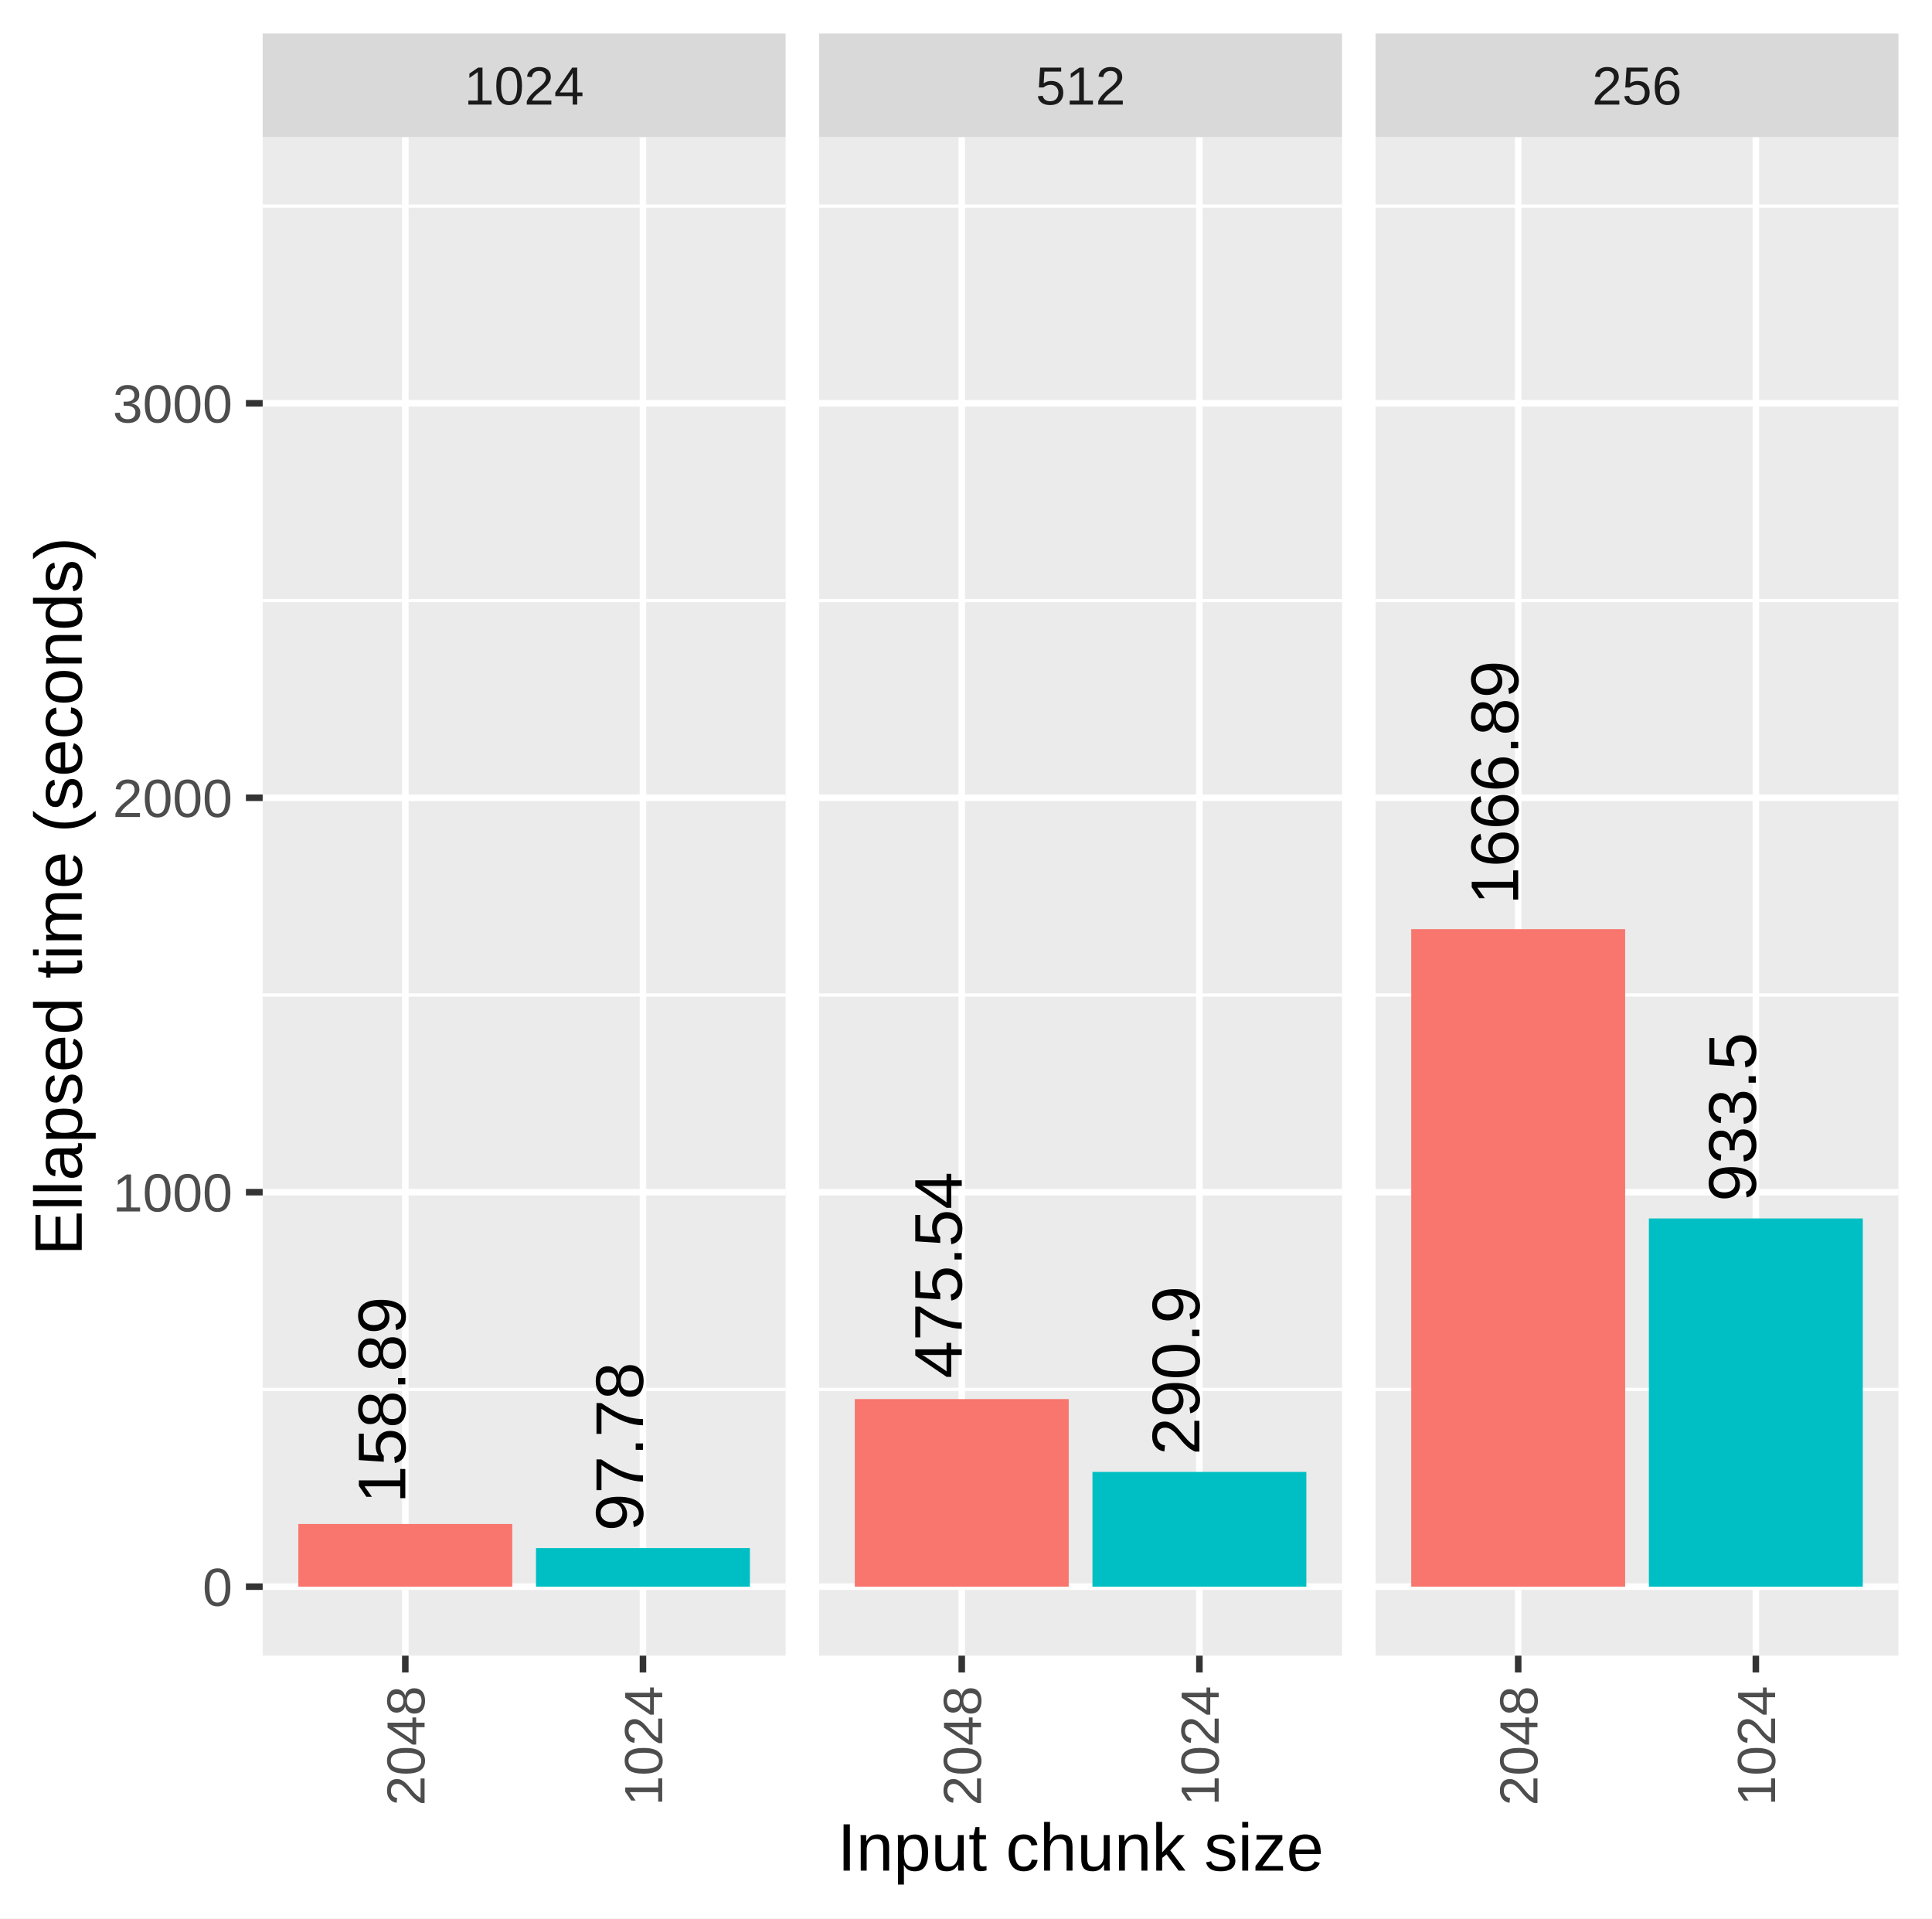
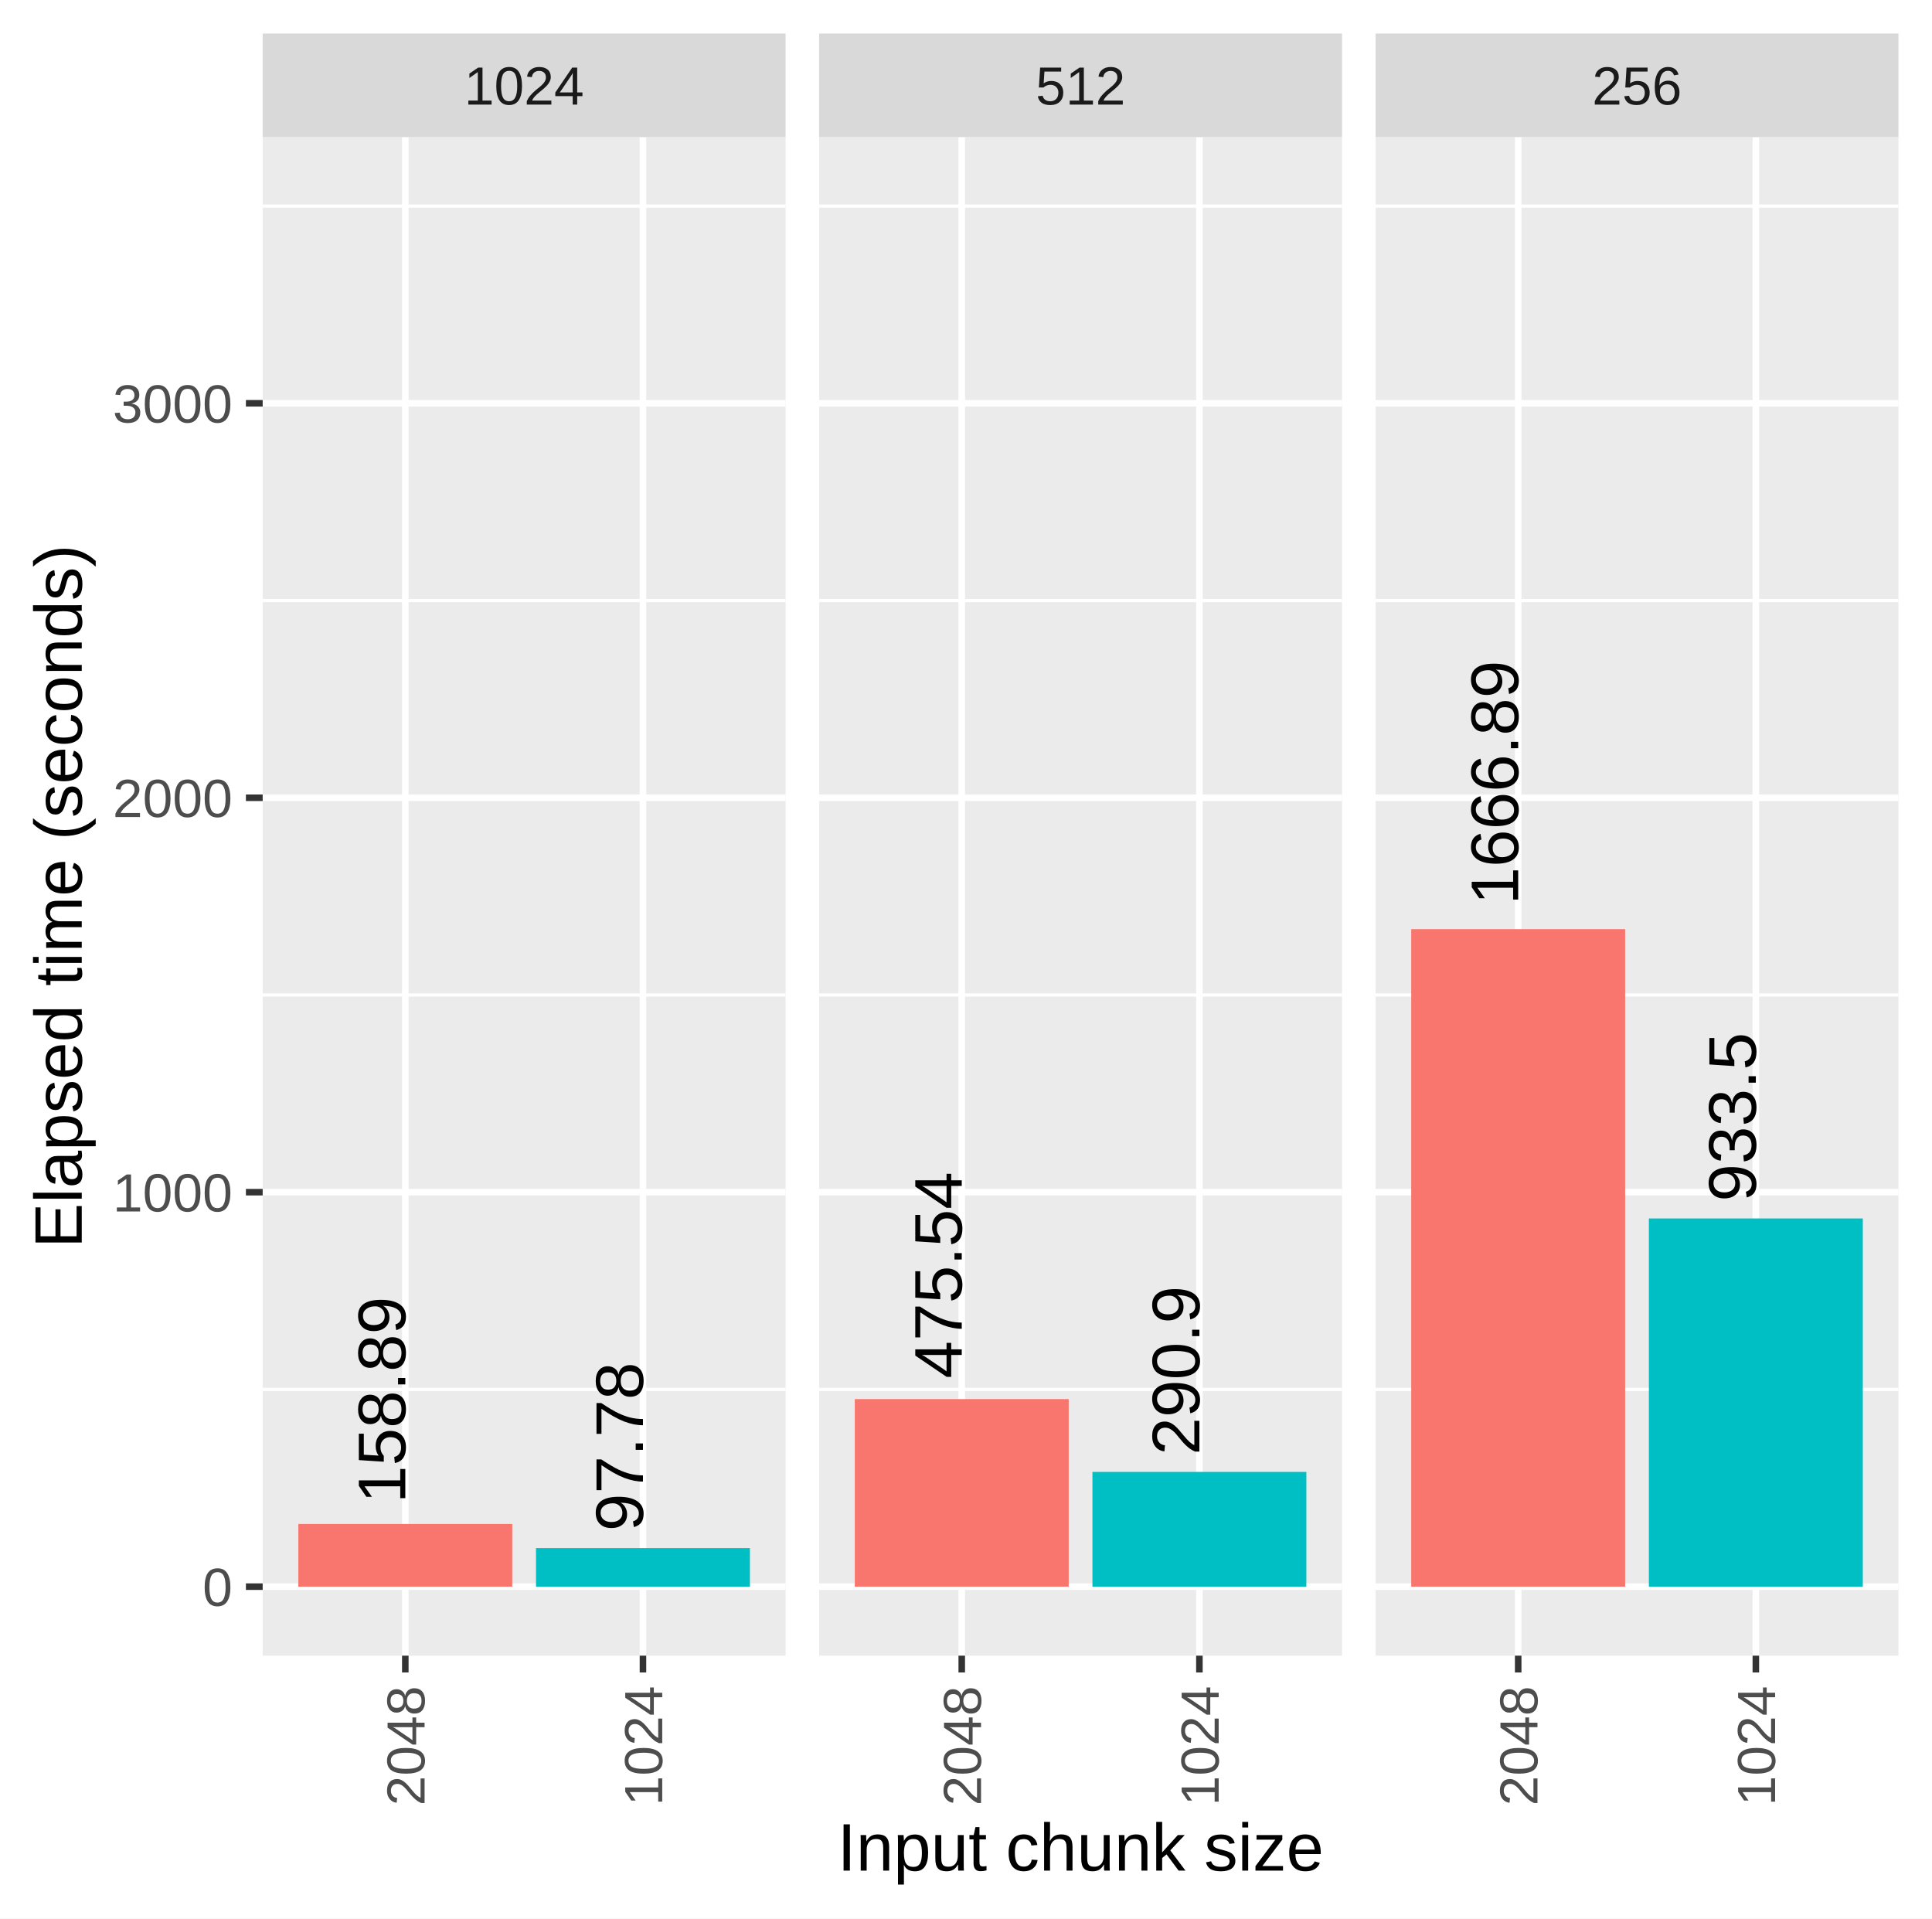
<svg xmlns="http://www.w3.org/2000/svg" class="svglite" width="315.75pt" height="313.50pt" viewBox="0 0 315.75 313.50">
  <defs>
    <style type="text/css">
    .svglite line, .svglite polyline, .svglite polygon, .svglite path, .svglite rect, .svglite circle {
      fill: none;
      stroke: #000000;
      stroke-linecap: round;
      stroke-linejoin: round;
      stroke-miterlimit: 10.00;
    }
    .svglite text {
      white-space: pre;
    }
  </style>
  </defs>
  <rect width="100%" height="100%" style="stroke: none; fill: #FFFFFF;" />
  <defs>
    <clipPath id="cpMC4wMHwzMTUuNzV8MC4wMHwzMTMuNTA=">
      <rect x="0.00" y="0.00" width="315.75" height="313.50" />
    </clipPath>
  </defs>
  <g clip-path="url(#cpMC4wMHwzMTUuNzV8MC4wMHwzMTMuNTA=)">
    <rect x="0" y="0" width="315.75" height="313.50" style="stroke-width: 1.07; stroke: #FFFFFF; fill: #FFFFFF;" />
  </g>
  <defs>
    <clipPath id="cpNDIuOTN8MTI4LjM5fDIyLjQwfDI3MC41Nw==">
      <rect x="42.93" y="22.40" width="85.46" height="248.17" />
    </clipPath>
  </defs>
  <g clip-path="url(#cpNDIuOTN8MTI4LjM5fDIyLjQwfDI3MC41Nw==)">
    <rect x="42.93" y="22.40" width="85.46" height="248.17" style="stroke-width: 1.07; stroke: none; fill: #EBEBEB;" />
    <polyline points="42.93,227.06 128.39,227.06 " style="stroke-width: 0.53; stroke: #FFFFFF; stroke-linecap: butt;" />
    <polyline points="42.93,162.60 128.39,162.60 " style="stroke-width: 0.53; stroke: #FFFFFF; stroke-linecap: butt;" />
    <polyline points="42.93,98.14 128.39,98.14 " style="stroke-width: 0.53; stroke: #FFFFFF; stroke-linecap: butt;" />
    <polyline points="42.93,33.68 128.39,33.68 " style="stroke-width: 0.53; stroke: #FFFFFF; stroke-linecap: butt;" />
    <polyline points="42.93,259.29 128.39,259.29 " style="stroke-width: 1.07; stroke: #FFFFFF; stroke-linecap: butt;" />
    <polyline points="42.93,194.83 128.39,194.83 " style="stroke-width: 1.07; stroke: #FFFFFF; stroke-linecap: butt;" />
    <polyline points="42.93,130.37 128.39,130.37 " style="stroke-width: 1.07; stroke: #FFFFFF; stroke-linecap: butt;" />
    <polyline points="42.93,65.91 128.39,65.91 " style="stroke-width: 1.07; stroke: #FFFFFF; stroke-linecap: butt;" />
    <polyline points="66.24,270.57 66.24,22.40 " style="stroke-width: 1.07; stroke: #FFFFFF; stroke-linecap: butt;" />
    <polyline points="105.08,270.57 105.08,22.40 " style="stroke-width: 1.07; stroke: #FFFFFF; stroke-linecap: butt;" />
    <rect x="48.76" y="249.05" width="34.96" height="10.24" style="stroke-width: 1.07; stroke: none; stroke-linecap: butt; stroke-linejoin: miter; fill: #F8766D;" />
    <rect x="87.60" y="252.99" width="34.96" height="6.30" style="stroke-width: 1.07; stroke: none; stroke-linecap: butt; stroke-linejoin: miter; fill: #00BFC4;" />
    <text transform="translate(66.24,245.67) rotate(-90)" style="font-size: 11.04px; font-family: &quot;Arial&quot;;" textLength="33.74px" lengthAdjust="spacingAndGlyphs">158.89</text>
    <text transform="translate(105.08,250.23) rotate(-90)" style="font-size: 11.04px; font-family: &quot;Arial&quot;;" textLength="27.60px" lengthAdjust="spacingAndGlyphs">97.78</text>
  </g>
  <g clip-path="url(#cpMC4wMHwzMTUuNzV8MC4wMHwzMTMuNTA=)">
</g>
  <defs>
    <clipPath id="cpMTMzLjg3fDIxOS4zM3wyMi40MHwyNzAuNTc=">
      <rect x="133.87" y="22.40" width="85.46" height="248.17" />
    </clipPath>
  </defs>
  <g clip-path="url(#cpMTMzLjg3fDIxOS4zM3wyMi40MHwyNzAuNTc=)">
    <rect x="133.87" y="22.40" width="85.46" height="248.17" style="stroke-width: 1.07; stroke: none; fill: #EBEBEB;" />
    <polyline points="133.87,227.06 219.33,227.06 " style="stroke-width: 0.53; stroke: #FFFFFF; stroke-linecap: butt;" />
    <polyline points="133.87,162.60 219.33,162.60 " style="stroke-width: 0.53; stroke: #FFFFFF; stroke-linecap: butt;" />
    <polyline points="133.87,98.14 219.33,98.14 " style="stroke-width: 0.53; stroke: #FFFFFF; stroke-linecap: butt;" />
    <polyline points="133.87,33.68 219.33,33.68 " style="stroke-width: 0.53; stroke: #FFFFFF; stroke-linecap: butt;" />
    <polyline points="133.87,259.29 219.33,259.29 " style="stroke-width: 1.07; stroke: #FFFFFF; stroke-linecap: butt;" />
    <polyline points="133.87,194.83 219.33,194.83 " style="stroke-width: 1.07; stroke: #FFFFFF; stroke-linecap: butt;" />
    <polyline points="133.87,130.37 219.33,130.37 " style="stroke-width: 1.07; stroke: #FFFFFF; stroke-linecap: butt;" />
    <polyline points="133.87,65.91 219.33,65.91 " style="stroke-width: 1.07; stroke: #FFFFFF; stroke-linecap: butt;" />
    <polyline points="157.18,270.57 157.18,22.40 " style="stroke-width: 1.07; stroke: #FFFFFF; stroke-linecap: butt;" />
    <polyline points="196.02,270.57 196.02,22.40 " style="stroke-width: 1.07; stroke: #FFFFFF; stroke-linecap: butt;" />
    <rect x="139.70" y="228.64" width="34.96" height="30.65" style="stroke-width: 1.07; stroke: none; stroke-linecap: butt; stroke-linejoin: miter; fill: #F8766D;" />
    <rect x="178.54" y="240.54" width="34.96" height="18.75" style="stroke-width: 1.07; stroke: none; stroke-linecap: butt; stroke-linejoin: miter; fill: #00BFC4;" />
    <text transform="translate(157.18,225.26) rotate(-90)" style="font-size: 11.04px; font-family: &quot;Arial&quot;;" textLength="33.74px" lengthAdjust="spacingAndGlyphs">475.54</text>
    <text transform="translate(196.02,237.78) rotate(-90)" style="font-size: 11.04px; font-family: &quot;Arial&quot;;" textLength="27.60px" lengthAdjust="spacingAndGlyphs">290.9</text>
  </g>
  <g clip-path="url(#cpMC4wMHwzMTUuNzV8MC4wMHwzMTMuNTA=)">
</g>
  <defs>
    <clipPath id="cpMjI0LjgxfDMxMC4yN3wyMi40MHwyNzAuNTc=">
      <rect x="224.81" y="22.40" width="85.46" height="248.17" />
    </clipPath>
  </defs>
  <g clip-path="url(#cpMjI0LjgxfDMxMC4yN3wyMi40MHwyNzAuNTc=)">
    <rect x="224.81" y="22.40" width="85.46" height="248.17" style="stroke-width: 1.07; stroke: none; fill: #EBEBEB;" />
    <polyline points="224.81,227.06 310.27,227.06 " style="stroke-width: 0.53; stroke: #FFFFFF; stroke-linecap: butt;" />
    <polyline points="224.81,162.60 310.27,162.60 " style="stroke-width: 0.53; stroke: #FFFFFF; stroke-linecap: butt;" />
    <polyline points="224.81,98.14 310.27,98.14 " style="stroke-width: 0.53; stroke: #FFFFFF; stroke-linecap: butt;" />
    <polyline points="224.81,33.68 310.27,33.68 " style="stroke-width: 0.53; stroke: #FFFFFF; stroke-linecap: butt;" />
    <polyline points="224.81,259.29 310.27,259.29 " style="stroke-width: 1.07; stroke: #FFFFFF; stroke-linecap: butt;" />
    <polyline points="224.81,194.83 310.27,194.83 " style="stroke-width: 1.07; stroke: #FFFFFF; stroke-linecap: butt;" />
    <polyline points="224.81,130.37 310.27,130.37 " style="stroke-width: 1.07; stroke: #FFFFFF; stroke-linecap: butt;" />
    <polyline points="224.81,65.91 310.27,65.91 " style="stroke-width: 1.07; stroke: #FFFFFF; stroke-linecap: butt;" />
    <polyline points="248.12,270.57 248.12,22.40 " style="stroke-width: 1.07; stroke: #FFFFFF; stroke-linecap: butt;" />
    <polyline points="286.96,270.57 286.96,22.40 " style="stroke-width: 1.07; stroke: #FFFFFF; stroke-linecap: butt;" />
    <rect x="230.64" y="151.84" width="34.96" height="107.45" style="stroke-width: 1.07; stroke: none; stroke-linecap: butt; stroke-linejoin: miter; fill: #F8766D;" />
    <rect x="269.48" y="199.12" width="34.96" height="60.17" style="stroke-width: 1.07; stroke: none; stroke-linecap: butt; stroke-linejoin: miter; fill: #00BFC4;" />
    <text transform="translate(248.12,147.85) rotate(-90)" style="font-size: 11.04px; font-family: &quot;Arial&quot;;" textLength="39.87px" lengthAdjust="spacingAndGlyphs">1666.89</text>
    <text transform="translate(286.96,196.36) rotate(-90)" style="font-size: 11.04px; font-family: &quot;Arial&quot;;" textLength="27.60px" lengthAdjust="spacingAndGlyphs">933.5</text>
  </g>
  <g clip-path="url(#cpMC4wMHwzMTUuNzV8MC4wMHwzMTMuNTA=)">
</g>
  <defs>
    <clipPath id="cpNDIuOTN8MTI4LjM5fDUuNDh8MjIuNDA=">
      <rect x="42.93" y="5.48" width="85.46" height="16.92" />
    </clipPath>
  </defs>
  <g clip-path="url(#cpNDIuOTN8MTI4LjM5fDUuNDh8MjIuNDA=)">
    <rect x="42.93" y="5.48" width="85.46" height="16.92" style="stroke-width: 1.07; stroke: none; fill: #D9D9D9;" />
    <text x="85.66" y="17.09" text-anchor="middle" style="font-size: 8.80px;fill: #1A1A1A; font-family: &quot;Arial&quot;;" textLength="19.58px" lengthAdjust="spacingAndGlyphs">1024</text>
  </g>
  <g clip-path="url(#cpMC4wMHwzMTUuNzV8MC4wMHwzMTMuNTA=)">
</g>
  <defs>
    <clipPath id="cpMTMzLjg3fDIxOS4zM3w1LjQ4fDIyLjQw">
      <rect x="133.87" y="5.48" width="85.46" height="16.92" />
    </clipPath>
  </defs>
  <g clip-path="url(#cpMTMzLjg3fDIxOS4zM3w1LjQ4fDIyLjQw)">
    <rect x="133.87" y="5.48" width="85.46" height="16.92" style="stroke-width: 1.07; stroke: none; fill: #D9D9D9;" />
    <text x="176.60" y="17.09" text-anchor="middle" style="font-size: 8.80px;fill: #1A1A1A; font-family: &quot;Arial&quot;;" textLength="14.69px" lengthAdjust="spacingAndGlyphs">512</text>
  </g>
  <g clip-path="url(#cpMC4wMHwzMTUuNzV8MC4wMHwzMTMuNTA=)">
</g>
  <defs>
    <clipPath id="cpMjI0LjgxfDMxMC4yN3w1LjQ4fDIyLjQw">
      <rect x="224.81" y="5.48" width="85.46" height="16.92" />
    </clipPath>
  </defs>
  <g clip-path="url(#cpMjI0LjgxfDMxMC4yN3w1LjQ4fDIyLjQw)">
    <rect x="224.81" y="5.48" width="85.46" height="16.92" style="stroke-width: 1.07; stroke: none; fill: #D9D9D9;" />
    <text x="267.54" y="17.09" text-anchor="middle" style="font-size: 8.80px;fill: #1A1A1A; font-family: &quot;Arial&quot;;" textLength="14.69px" lengthAdjust="spacingAndGlyphs">256</text>
  </g>
  <g clip-path="url(#cpMC4wMHwzMTUuNzV8MC4wMHwzMTMuNTA=)">
    <polyline points="66.24,273.31 66.24,270.57 " style="stroke-width: 1.07; stroke: #333333; stroke-linecap: butt;" />
    <polyline points="105.08,273.31 105.08,270.57 " style="stroke-width: 1.07; stroke: #333333; stroke-linecap: butt;" />
    <text transform="translate(69.39,295.09) rotate(-90)" style="font-size: 8.80px;fill: #4D4D4D; font-family: &quot;Arial&quot;;" textLength="19.58px" lengthAdjust="spacingAndGlyphs">2048</text>
    <text transform="translate(108.23,295.09) rotate(-90)" style="font-size: 8.80px;fill: #4D4D4D; font-family: &quot;Arial&quot;;" textLength="19.58px" lengthAdjust="spacingAndGlyphs">1024</text>
    <polyline points="157.18,273.31 157.18,270.57 " style="stroke-width: 1.07; stroke: #333333; stroke-linecap: butt;" />
    <polyline points="196.02,273.31 196.02,270.57 " style="stroke-width: 1.07; stroke: #333333; stroke-linecap: butt;" />
    <text transform="translate(160.33,295.09) rotate(-90)" style="font-size: 8.80px;fill: #4D4D4D; font-family: &quot;Arial&quot;;" textLength="19.58px" lengthAdjust="spacingAndGlyphs">2048</text>
    <text transform="translate(199.17,295.09) rotate(-90)" style="font-size: 8.80px;fill: #4D4D4D; font-family: &quot;Arial&quot;;" textLength="19.58px" lengthAdjust="spacingAndGlyphs">1024</text>
    <polyline points="248.12,273.31 248.12,270.57 " style="stroke-width: 1.07; stroke: #333333; stroke-linecap: butt;" />
    <polyline points="286.96,273.31 286.96,270.57 " style="stroke-width: 1.07; stroke: #333333; stroke-linecap: butt;" />
    <text transform="translate(251.27,295.09) rotate(-90)" style="font-size: 8.80px;fill: #4D4D4D; font-family: &quot;Arial&quot;;" textLength="19.58px" lengthAdjust="spacingAndGlyphs">2048</text>
    <text transform="translate(290.11,295.09) rotate(-90)" style="font-size: 8.80px;fill: #4D4D4D; font-family: &quot;Arial&quot;;" textLength="19.58px" lengthAdjust="spacingAndGlyphs">1024</text>
    <text x="38.00" y="262.44" text-anchor="end" style="font-size: 8.80px;fill: #4D4D4D; font-family: &quot;Arial&quot;;" textLength="4.90px" lengthAdjust="spacingAndGlyphs">0</text>
    <text x="38.00" y="197.98" text-anchor="end" style="font-size: 8.80px;fill: #4D4D4D; font-family: &quot;Arial&quot;;" textLength="19.58px" lengthAdjust="spacingAndGlyphs">1000</text>
    <text x="38.00" y="133.52" text-anchor="end" style="font-size: 8.80px;fill: #4D4D4D; font-family: &quot;Arial&quot;;" textLength="19.58px" lengthAdjust="spacingAndGlyphs">2000</text>
    <text x="38.00" y="69.06" text-anchor="end" style="font-size: 8.80px;fill: #4D4D4D; font-family: &quot;Arial&quot;;" textLength="19.58px" lengthAdjust="spacingAndGlyphs">3000</text>
    <polyline points="40.19,259.29 42.93,259.29 " style="stroke-width: 1.07; stroke: #333333; stroke-linecap: butt;" />
    <polyline points="40.19,194.83 42.93,194.83 " style="stroke-width: 1.07; stroke: #333333; stroke-linecap: butt;" />
    <polyline points="40.19,130.37 42.93,130.37 " style="stroke-width: 1.07; stroke: #333333; stroke-linecap: butt;" />
    <polyline points="40.19,65.91 42.93,65.91 " style="stroke-width: 1.07; stroke: #333333; stroke-linecap: butt;" />
    <text x="176.60" y="305.70" text-anchor="middle" style="font-size: 11.00px; font-family: &quot;Arial&quot;;" textLength="79.52px" lengthAdjust="spacingAndGlyphs">Input chunk size</text>
-     <text transform="translate(13.36,146.48) rotate(-90)" text-anchor="middle" style="font-size: 11.00px; font-family: &quot;Arial&quot;;" textLength="117.42px" lengthAdjust="spacingAndGlyphs">Ellapsed time (seconds)</text>
+     <text transform="translate(13.36,146.48) rotate(-90)" text-anchor="middle" style="font-size: 11.00px; font-family: &quot;Arial&quot;;" textLength="114.98px" lengthAdjust="spacingAndGlyphs">Elapsed time (seconds)</text>
  </g>
</svg>
